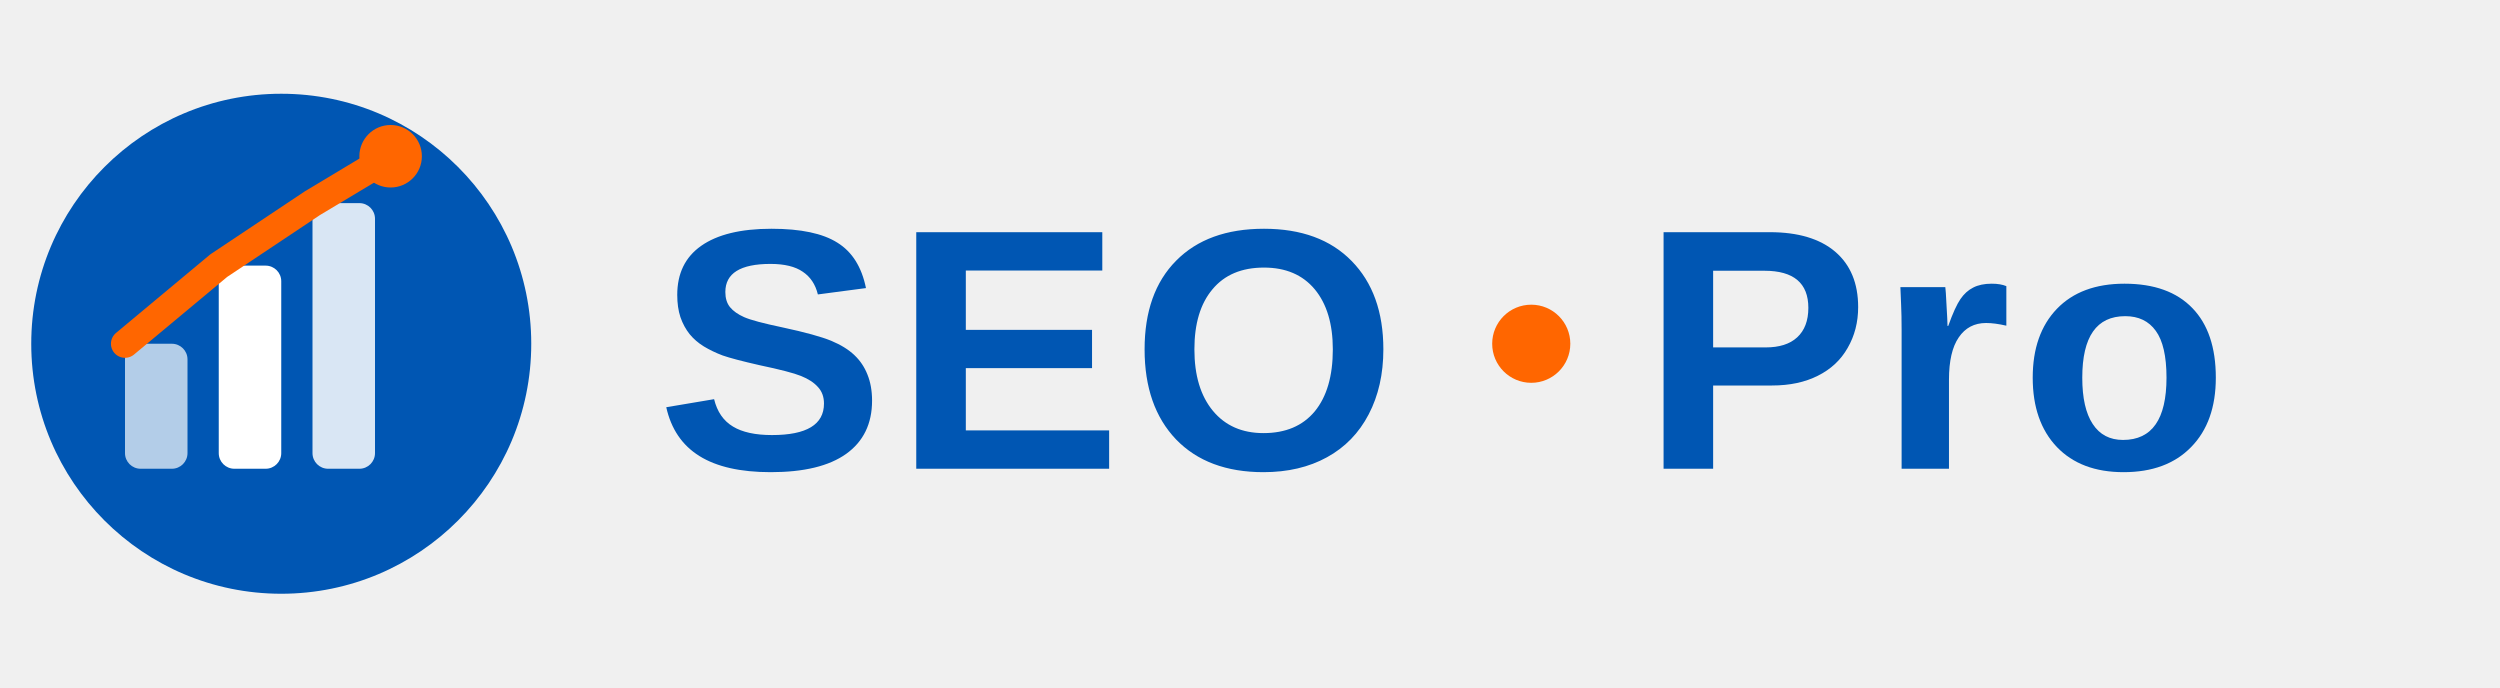
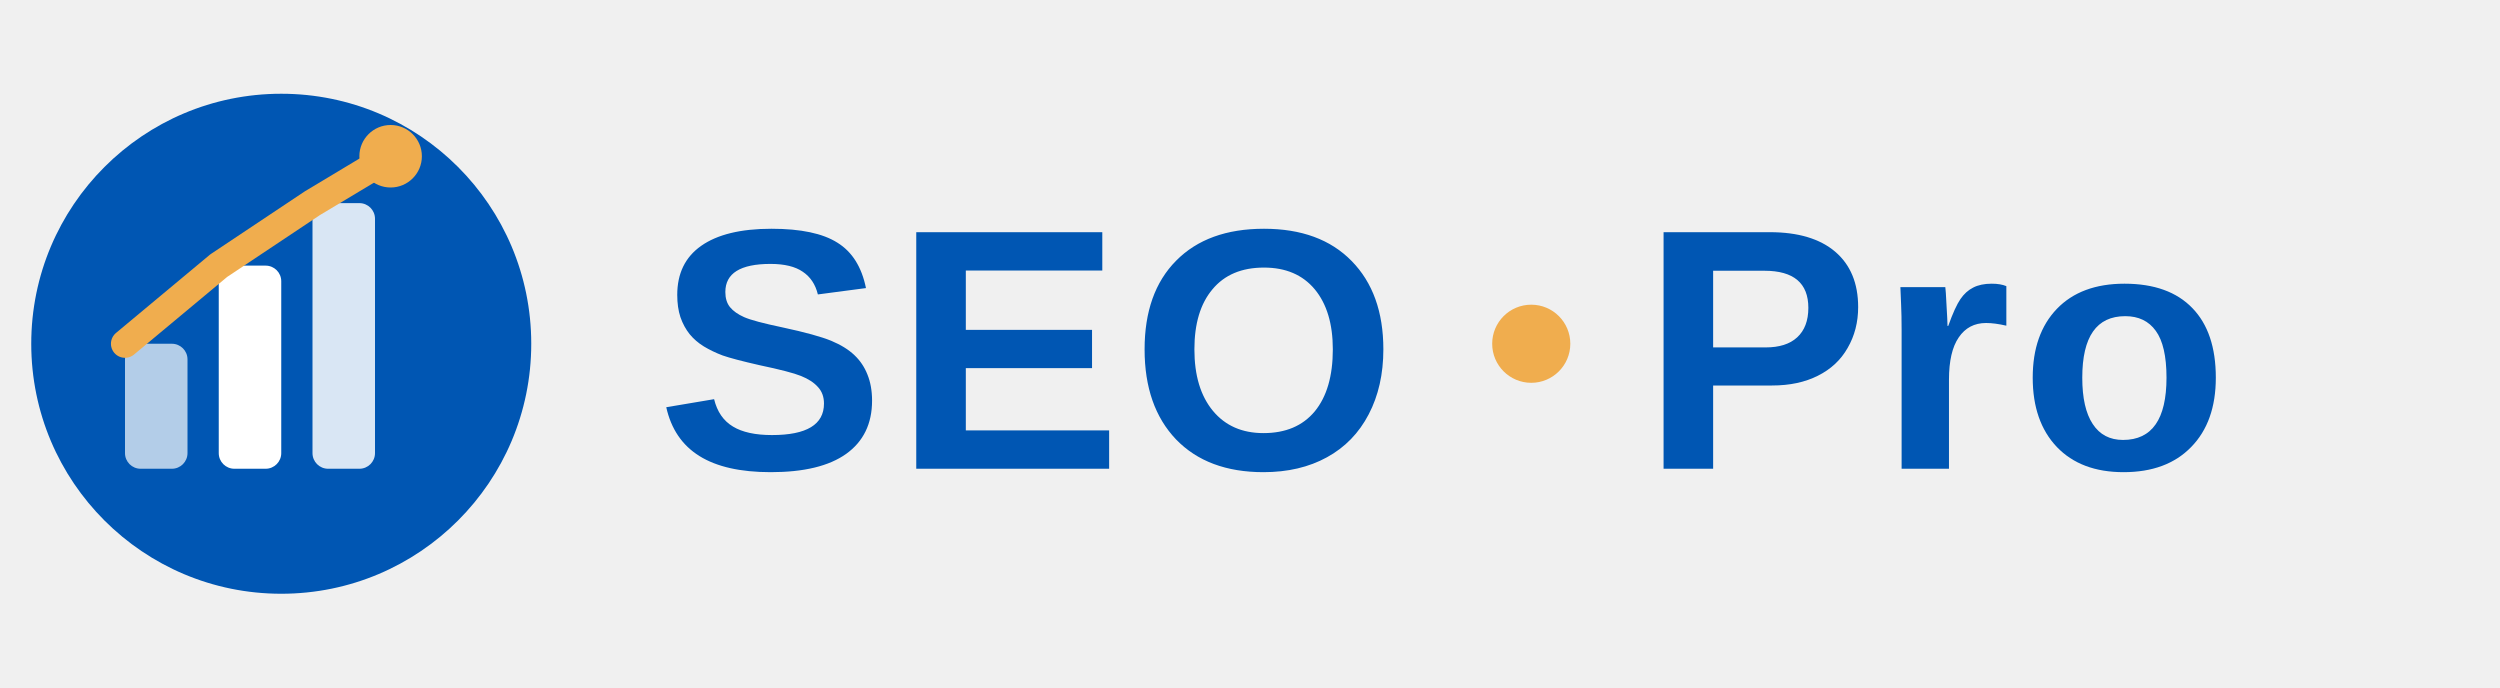
<svg xmlns="http://www.w3.org/2000/svg" viewBox="0 0 160 44" fill="none">
  <g transform="translate(0, 4)">
    <circle cx="18" cy="18" r="16" fill="#0056b3" />
    <rect x="8" y="18" width="4" height="8" rx="1" fill="white" opacity="0.7" />
    <rect x="14" y="13" width="4" height="13" rx="1" fill="white" />
    <rect x="20" y="9" width="4" height="17" rx="1" fill="white" opacity="0.85" />
-     <polyline points="8,18 14,13 20,9 25,6" stroke="#ff6600" stroke-width="1.8" stroke-linecap="round" stroke-linejoin="round" fill="none" />
-     <circle cx="25" cy="6" r="2" fill="#ff6600" />
+     <polyline points="8,18 14,13 20,9 25,6" stroke="#f0ad4e" stroke-width="1.8" stroke-linecap="round" stroke-linejoin="round" fill="none" />
+     <circle cx="25" cy="6" r="2" fill="#f0ad4e" />
  </g>
  <text x="42" y="30" font-family="Montserrat, Arial, sans-serif" font-size="22" font-weight="800" fill="#0056b3" letter-spacing="0.5">SEO</text>
-   <circle cx="98" cy="22" r="2.5" fill="#ff6600" />
+   <circle cx="98" cy="22" r="2.5" fill="#f0ad4e" />
  <text x="105" y="30" font-family="Montserrat, Arial, sans-serif" font-size="22" font-weight="600" fill="#0056b3" letter-spacing="0.5">Pro</text>
</svg>
